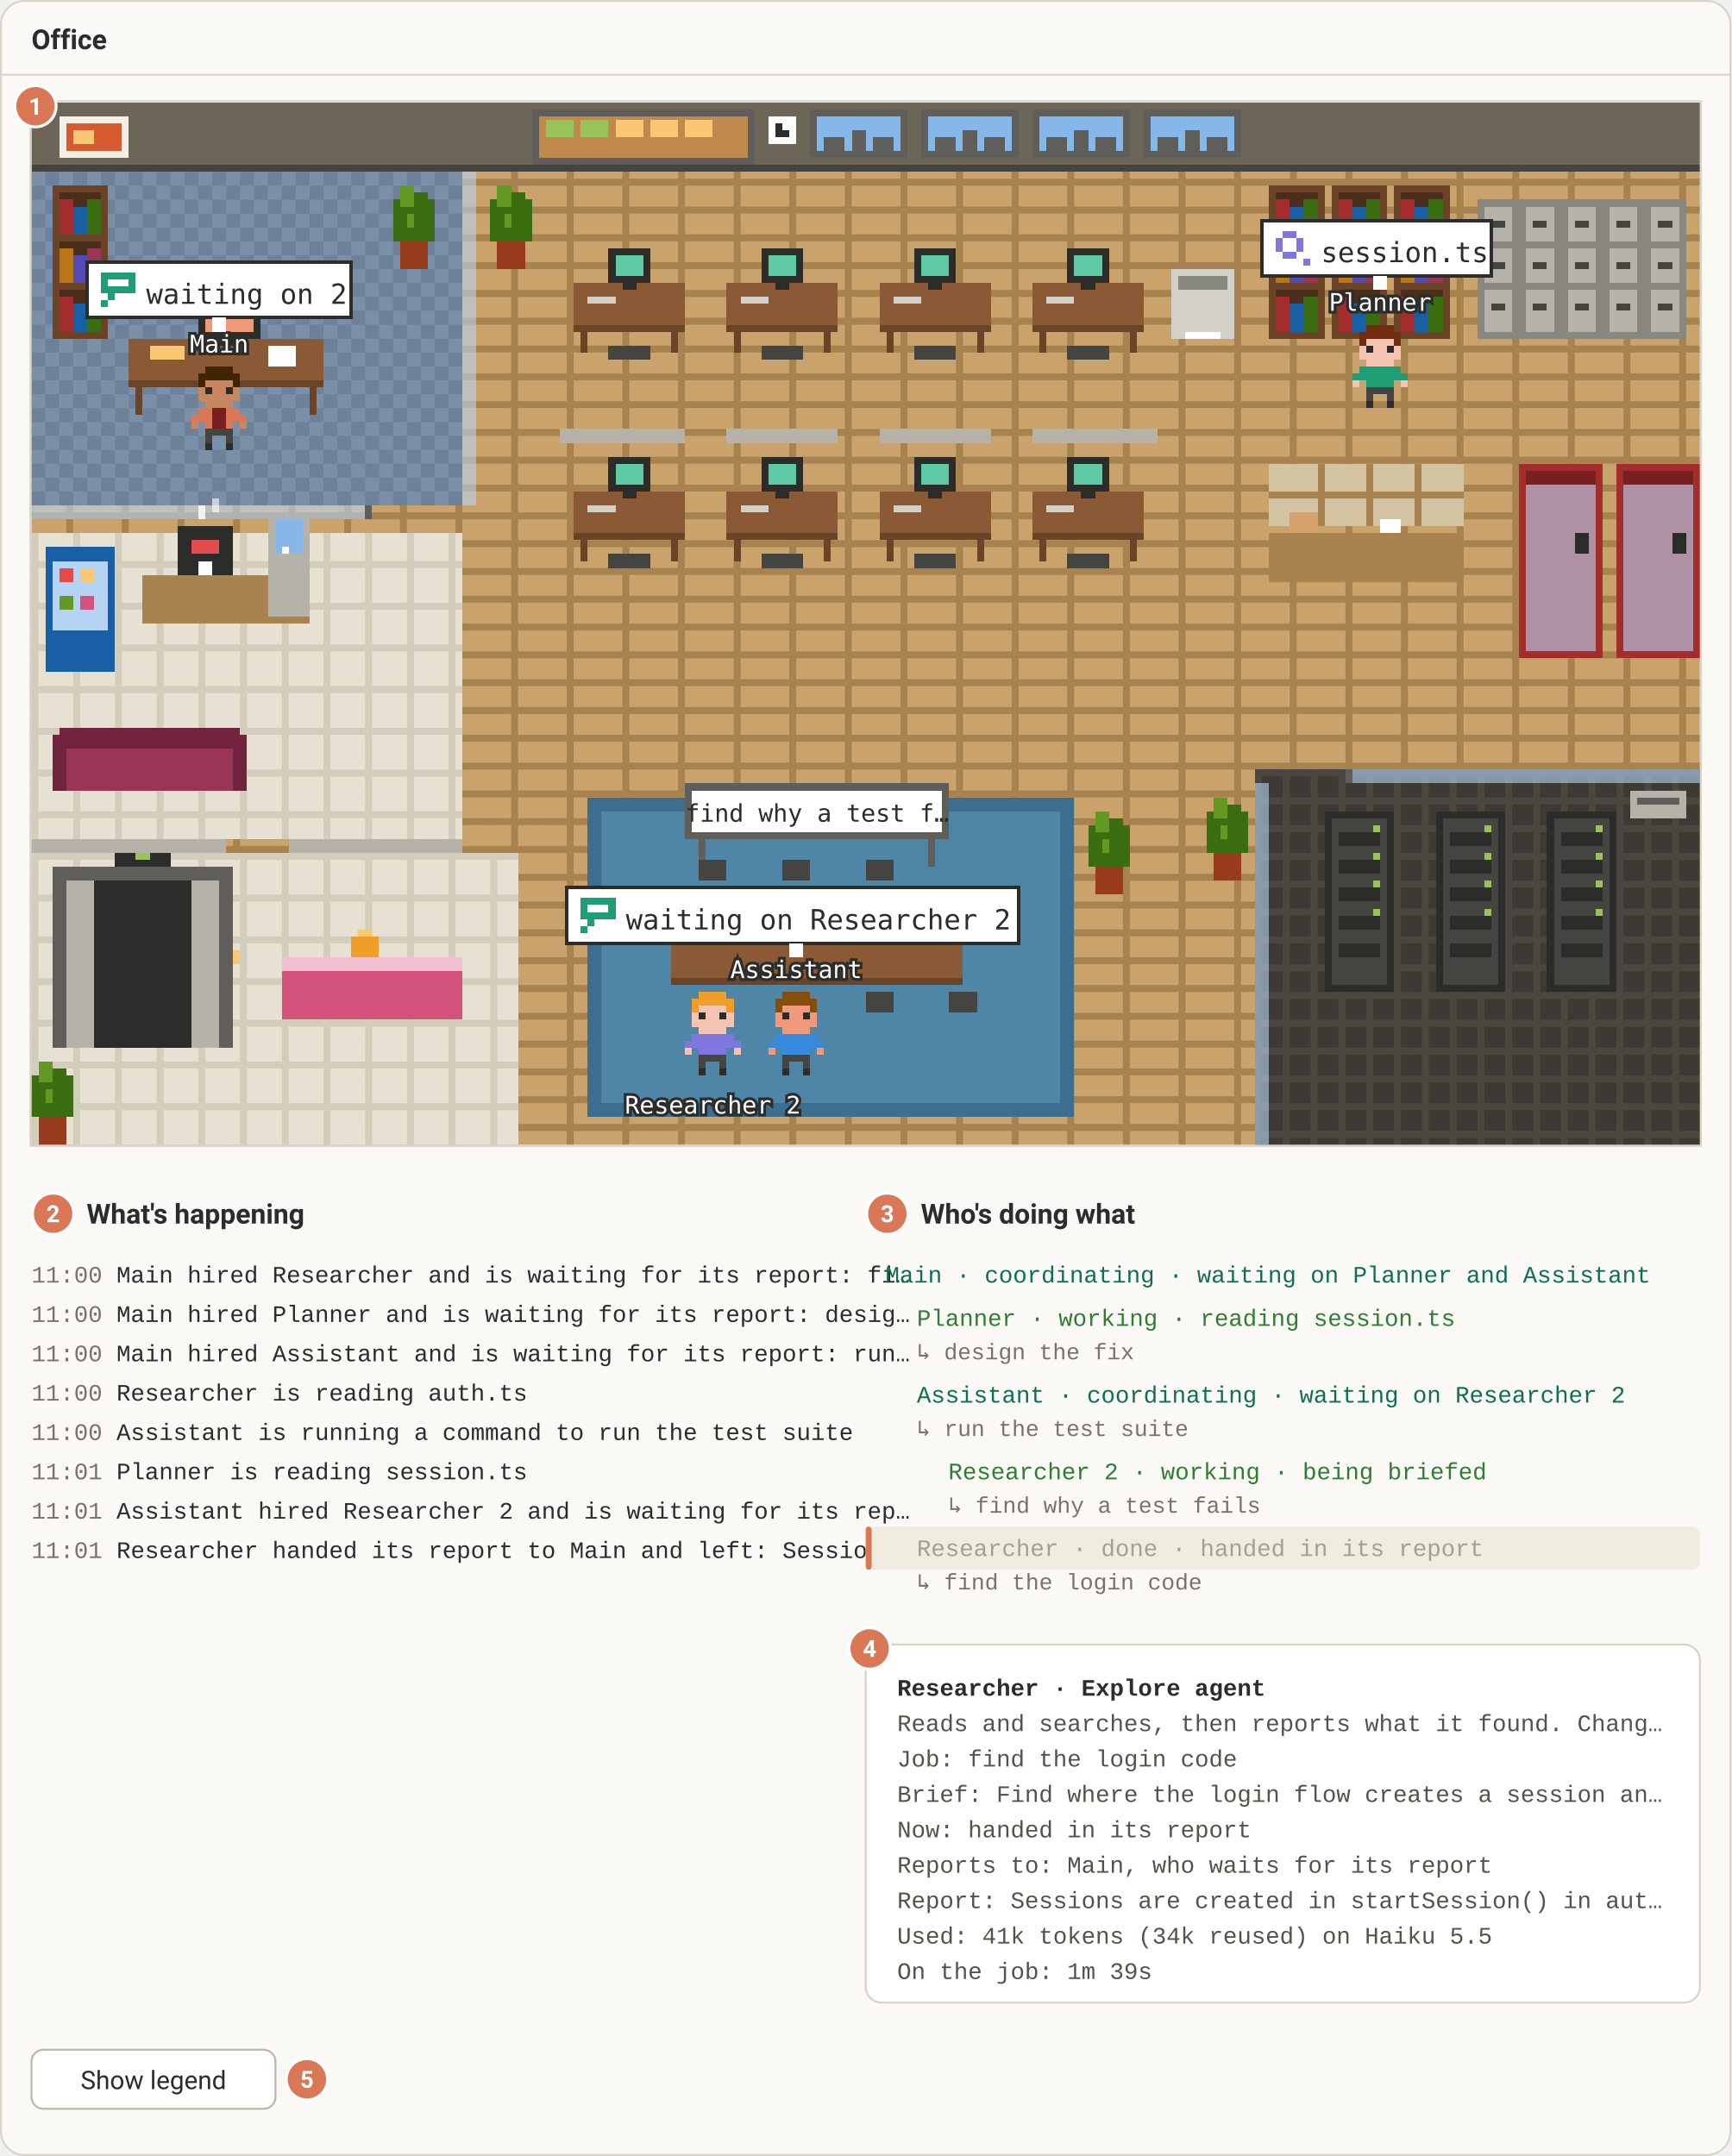
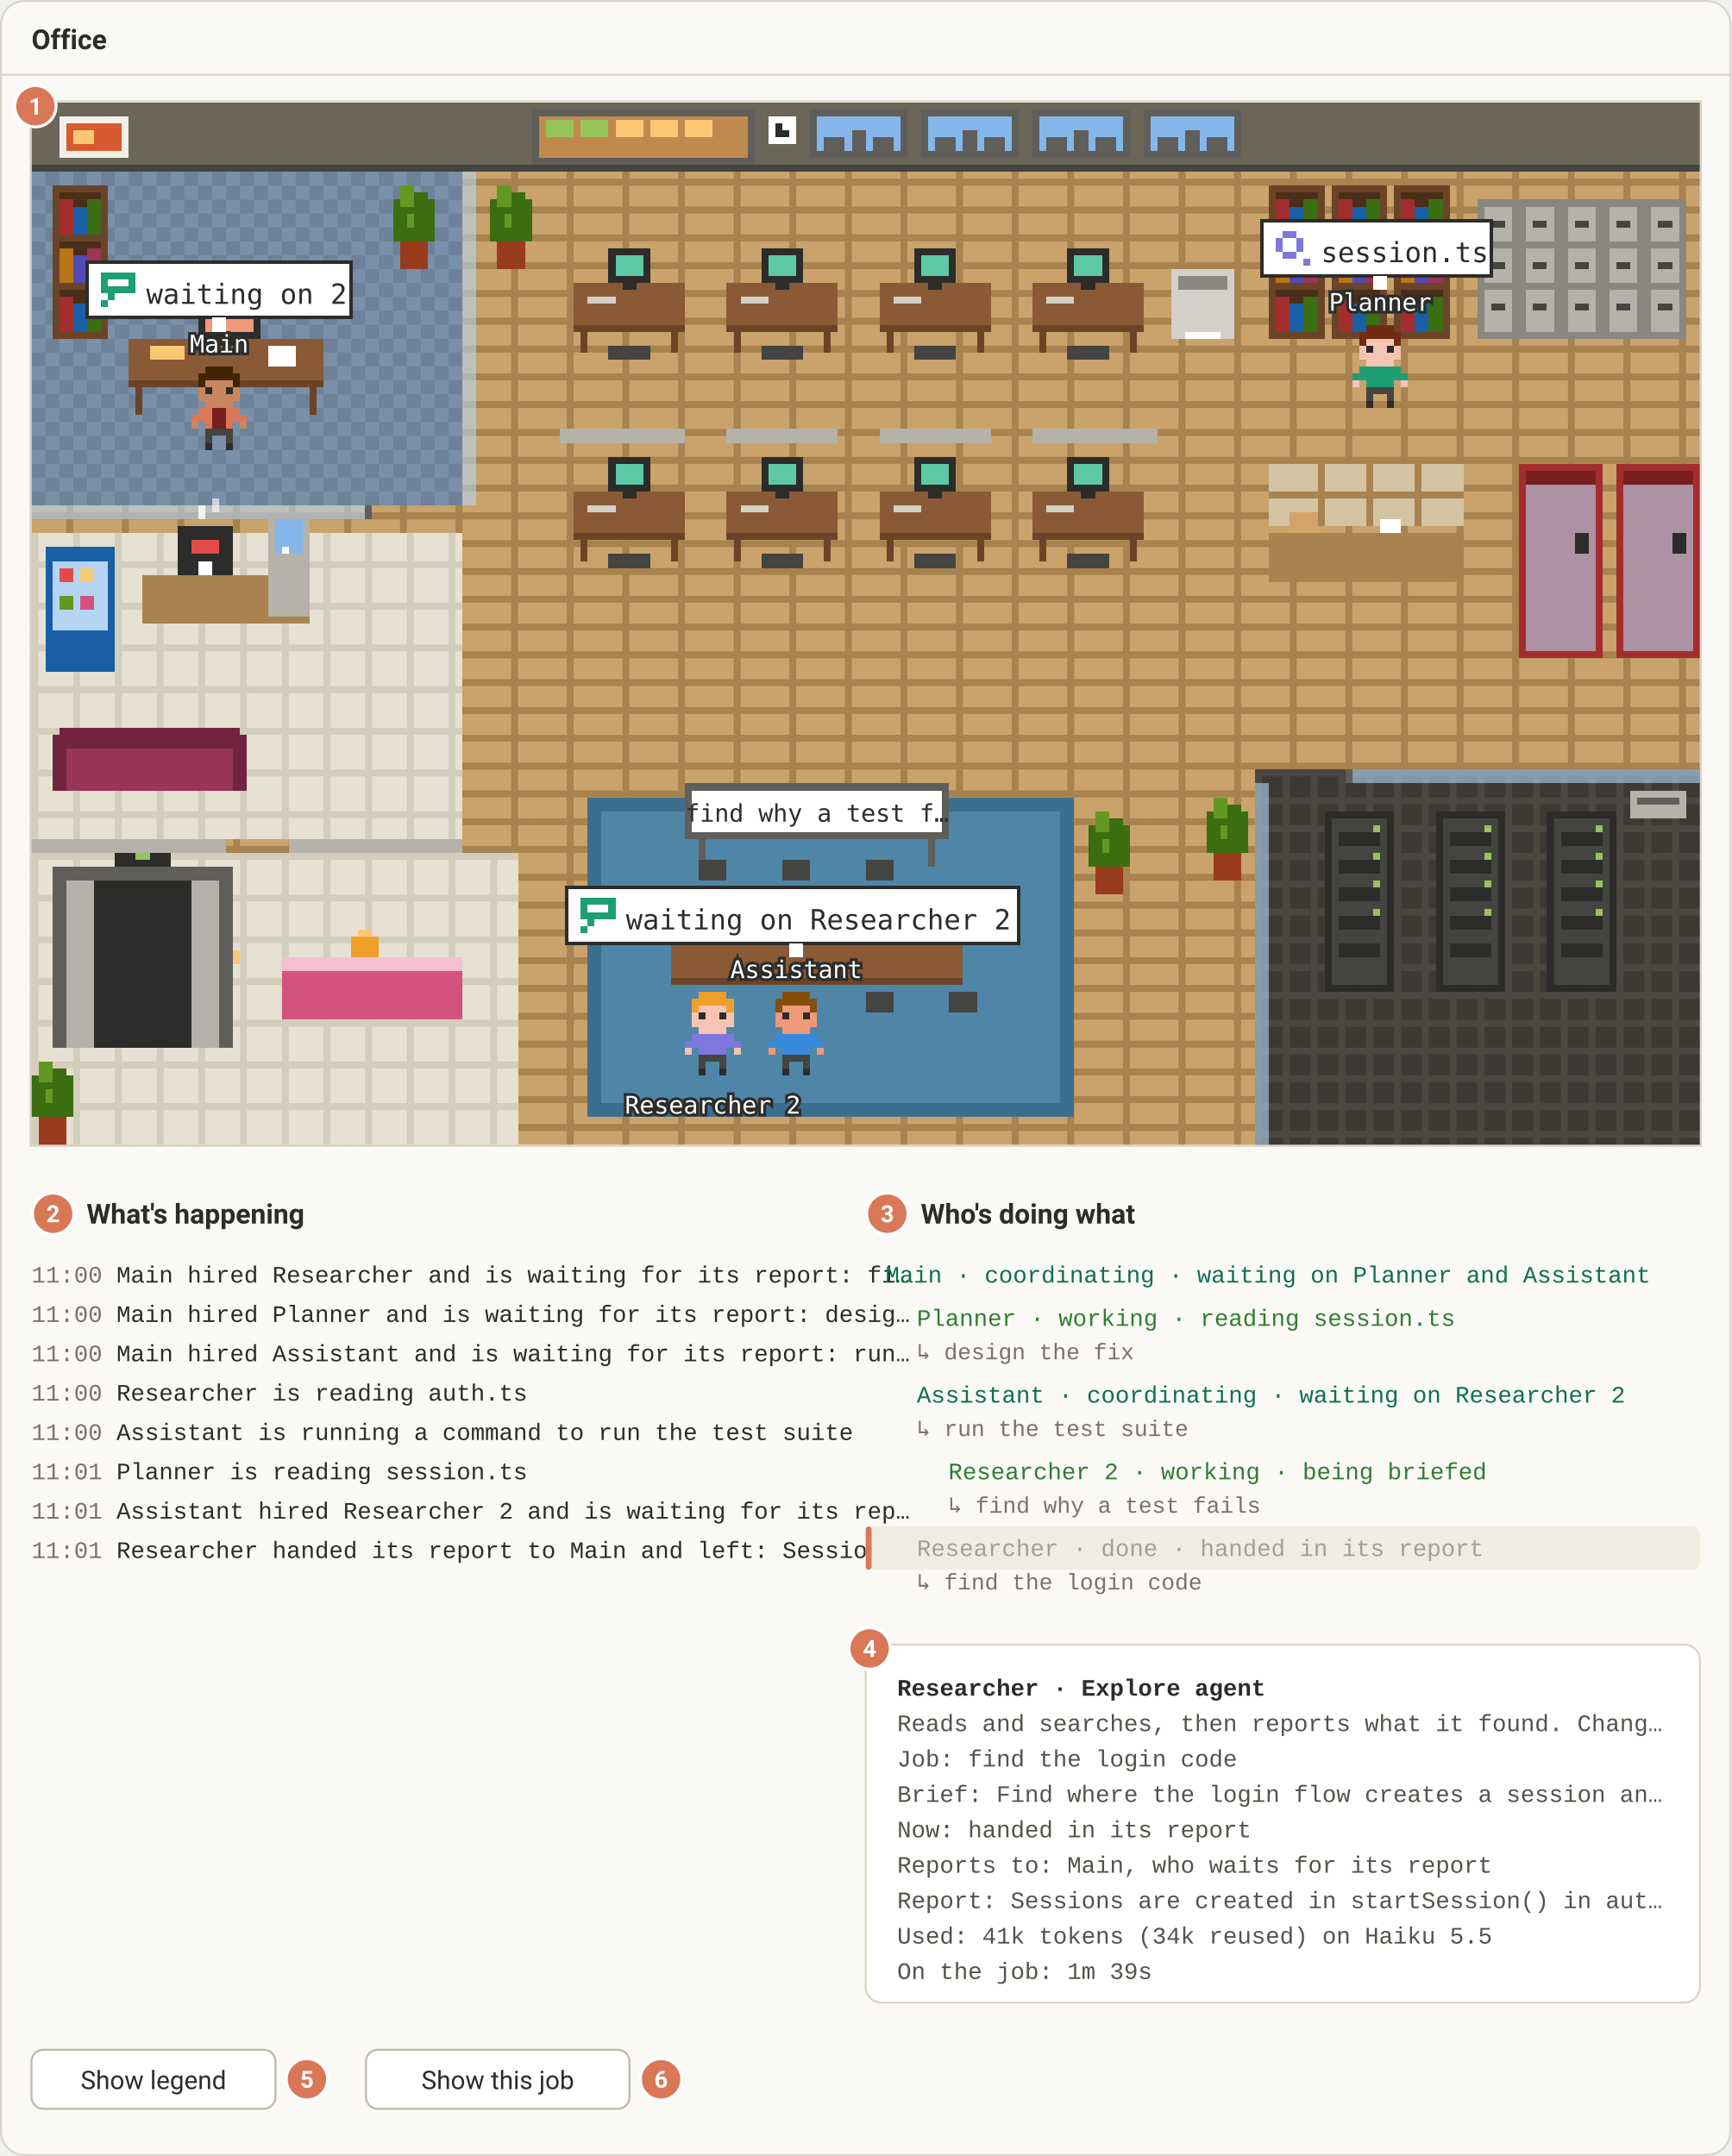
<svg xmlns="http://www.w3.org/2000/svg" viewBox="0 0 880 1096" width="880" height="1096">
  <rect x="0.5" y="0.5" width="879" height="1095" rx="12" fill="#faf9f5" stroke="#d8d4c8" />
  <g font-family="system-ui, -apple-system, 'Segoe UI', Roboto, Helvetica, Arial, sans-serif">
    <text x="16" y="25" font-size="14" font-weight="bold" fill="#2c2c2a">Office</text>
    <line x1="0" y1="38" x2="880" y2="38" stroke="#d8d4c8" />
  </g>
  <svg x="16" y="52" viewBox="0 0 240 150" width="848" height="530" shape-rendering="crispEdges" font-family="monospace">
    <defs>
      <pattern id="po-wood" width="8" height="4" patternUnits="userSpaceOnUse">
        <rect x="0" y="0" width="8" height="4" fill="#c9a36b" />
        <rect x="0" y="3" width="8" height="1" fill="#a8834f" />
        <rect x="5" y="0" width="1" height="3" fill="#a8834f" />
      </pattern>
      <pattern id="po-carpet" width="4" height="4" patternUnits="userSpaceOnUse">
        <rect x="0" y="0" width="4" height="4" fill="#7a8fa8" />
        <rect x="0" y="0" width="2" height="2" fill="#6d8199" />
        <rect x="2" y="2" width="2" height="2" fill="#6d8199" />
      </pattern>
      <pattern id="po-tile" width="6" height="6" patternUnits="userSpaceOnUse">
        <rect x="0" y="0" width="6" height="6" fill="#e6e1d3" />
        <rect x="0" y="0" width="6" height="1" fill="#d3cdbb" />
        <rect x="0" y="0" width="1" height="6" fill="#d3cdbb" />
      </pattern>
      <pattern id="po-grate" width="4" height="4" patternUnits="userSpaceOnUse">
        <rect x="0" y="0" width="4" height="4" fill="#3d3a35" />
        <rect x="0" y="0" width="4" height="1" fill="#4a4740" />
        <rect x="0" y="0" width="1" height="4" fill="#4a4740" />
      </pattern>
      <g id="po-desk">
        <rect x="0" y="0" width="16" height="6" fill="#8a5a36" />
        <rect x="0" y="6" width="16" height="1" fill="#6b4428" />
        <rect x="1" y="7" width="1" height="3" fill="#6b4428" />
        <rect x="14" y="7" width="1" height="3" fill="#6b4428" />
        <rect x="5" y="-5" width="6" height="5" fill="#2c2c2a" />
        <rect x="6" y="-4" width="4" height="3" fill="#5dcaa5" />
        <rect x="7" y="0" width="2" height="1" fill="#2c2c2a" />
        <rect x="2" y="2" width="4" height="1" fill="#d3d1c7" />
      </g>
      <g id="po-cab">
        <rect x="0" y="0" width="6" height="20" fill="#888780" />
        <rect x="1" y="1" width="4" height="5" fill="#b4b2a9" />
        <rect x="1" y="7" width="4" height="5" fill="#b4b2a9" />
        <rect x="1" y="13" width="4" height="6" fill="#b4b2a9" />
        <rect x="2" y="3" width="2" height="1" fill="#444441" />
        <rect x="2" y="9" width="2" height="1" fill="#444441" />
        <rect x="2" y="15" width="2" height="1" fill="#444441" />
      </g>
      <g id="po-shelf">
        <rect x="0" y="0" width="8" height="22" fill="#6b4428" />
        <rect x="1" y="1" width="6" height="6" fill="#4a2e1a" />
        <rect x="1" y="2" width="2" height="5" fill="#a32d2d" />
        <rect x="3" y="3" width="2" height="4" fill="#185fa5" />
        <rect x="5" y="2" width="2" height="5" fill="#3b6d11" />
        <rect x="1" y="8" width="6" height="6" fill="#4a2e1a" />
        <rect x="1" y="9" width="2" height="5" fill="#ba7517" />
        <rect x="3" y="10" width="2" height="4" fill="#534ab7" />
        <rect x="5" y="9" width="2" height="5" fill="#993556" />
        <rect x="1" y="15" width="6" height="6" fill="#4a2e1a" />
        <rect x="1" y="16" width="2" height="5" fill="#a32d2d" />
        <rect x="3" y="17" width="2" height="4" fill="#185fa5" />
        <rect x="5" y="16" width="2" height="5" fill="#3b6d11" />
      </g>
      <g id="po-rack">
        <rect x="0" y="0" width="10" height="26" fill="#2c2c2a" />
        <rect x="1" y="1" width="8" height="24" fill="#444441" />
        <rect x="2" y="3" width="6" height="2" fill="#2c2c2a" />
        <rect x="2" y="7" width="6" height="2" fill="#2c2c2a" />
        <rect x="2" y="11" width="6" height="2" fill="#2c2c2a" />
        <rect x="2" y="15" width="6" height="2" fill="#2c2c2a" />
        <rect x="2" y="19" width="6" height="2" fill="#2c2c2a" />
      </g>
      <g id="po-plant">
        <rect x="1" y="8" width="4" height="4" fill="#993c1d" />
        <rect x="0" y="2" width="6" height="6" fill="#3b6d11" />
        <rect x="1" y="0" width="2" height="3" fill="#639922" />
        <rect x="3" y="1" width="2" height="3" fill="#3b6d11" />
        <rect x="2" y="4" width="1" height="2" fill="#639922" />
      </g>
    </defs>
    <rect x="0" y="10" width="240" height="140" fill="url(#po-wood)" />
    <rect x="0" y="10" width="62" height="48" fill="url(#po-carpet)" />
    <rect x="0" y="62" width="62" height="44" fill="url(#po-tile)" />
    <rect x="0" y="108" width="70" height="42" fill="url(#po-tile)" />
    <rect x="176" y="96" width="64" height="54" fill="url(#po-grate)" />
    <rect x="0" y="0" width="240" height="9" fill="#6b6658" />
    <rect x="0" y="9" width="240" height="1" fill="#444441" />
    <rect x="112" y="1" width="14" height="7" fill="#5f5e5a" />
    <rect x="113" y="2" width="12" height="5" fill="#85b7eb" />
    <rect x="114" y="5" width="3" height="2" fill="#5f5e5a" />
    <rect x="118" y="4" width="2" height="3" fill="#5f5e5a" />
    <rect x="121" y="5" width="3" height="2" fill="#5f5e5a" />
    <rect x="128" y="1" width="14" height="7" fill="#5f5e5a" />
    <rect x="129" y="2" width="12" height="5" fill="#85b7eb" />
    <rect x="130" y="5" width="3" height="2" fill="#5f5e5a" />
    <rect x="134" y="4" width="2" height="3" fill="#5f5e5a" />
    <rect x="137" y="5" width="3" height="2" fill="#5f5e5a" />
    <rect x="144" y="1" width="14" height="7" fill="#5f5e5a" />
    <rect x="145" y="2" width="12" height="5" fill="#85b7eb" />
    <rect x="146" y="5" width="3" height="2" fill="#5f5e5a" />
    <rect x="150" y="4" width="2" height="3" fill="#5f5e5a" />
    <rect x="153" y="5" width="3" height="2" fill="#5f5e5a" />
    <rect x="160" y="1" width="14" height="7" fill="#5f5e5a" />
    <rect x="161" y="2" width="12" height="5" fill="#85b7eb" />
    <rect x="162" y="5" width="3" height="2" fill="#5f5e5a" />
    <rect x="166" y="4" width="2" height="3" fill="#5f5e5a" />
    <rect x="169" y="5" width="3" height="2" fill="#5f5e5a" />
    <g id="po-zone-taskboard">
      <rect x="72" y="1" width="32" height="8" fill="#5f5e5a" />
      <rect x="73" y="2" width="30" height="6" fill="#c08a4f" />
    </g>
    <rect x="62" y="10" width="2" height="48" fill="#b5d4f4" fill-opacity="0.6" />
    <rect x="0" y="58" width="48" height="2" fill="#b5d4f4" fill-opacity="0.6" />
    <rect x="48" y="58" width="1" height="2" fill="#5f5e5a" />
    <rect x="176" y="98" width="2" height="52" fill="#b5d4f4" fill-opacity="0.6" />
    <rect x="190" y="96" width="50" height="2" fill="#b5d4f4" fill-opacity="0.6" />
    <rect x="189" y="96" width="1" height="2" fill="#5f5e5a" />
    <rect x="0" y="106" width="28" height="2" fill="#b4b2a9" />
    <rect x="37" y="106" width="25" height="2" fill="#b4b2a9" />
    <rect x="76" y="47" width="18" height="2" fill="#b4b2a9" />
    <rect x="100" y="47" width="16" height="2" fill="#b4b2a9" />
    <rect x="122" y="47" width="16" height="2" fill="#b4b2a9" />
    <rect x="144" y="47" width="18" height="2" fill="#b4b2a9" />
    <g id="po-zone-office">
      <use href="#po-shelf" x="3" y="12" />
      <rect x="14" y="34" width="28" height="6" fill="#8a5a36" />
      <rect x="14" y="40" width="28" height="1" fill="#6b4428" />
      <rect x="15" y="41" width="1" height="4" fill="#6b4428" />
      <rect x="40" y="41" width="1" height="4" fill="#6b4428" />
      <rect x="24" y="28" width="9" height="6" fill="#2c2c2a" />
      <rect x="25" y="29" width="7" height="4" fill="#f0997b" />
      <rect x="27" y="34" width="3" height="1" fill="#2c2c2a" />
      <rect x="17" y="35" width="5" height="2" fill="#fac775" />
      <rect x="34" y="35" width="4" height="3" fill="#ffffff" />
      <use href="#po-plant" x="52" y="12" />
    </g>
    <g id="po-zone-desk">
      <use href="#po-desk" x="78" y="26" />
      <rect x="83" y="35" width="6" height="2" fill="#444441" />
      <use href="#po-desk" x="100" y="26" />
      <rect x="105" y="35" width="6" height="2" fill="#444441" />
      <use href="#po-desk" x="122" y="26" />
      <rect x="127" y="35" width="6" height="2" fill="#444441" />
      <use href="#po-desk" x="144" y="26" />
      <rect x="149" y="35" width="6" height="2" fill="#444441" />
      <use href="#po-desk" x="78" y="56" />
      <rect x="83" y="65" width="6" height="2" fill="#444441" />
      <use href="#po-desk" x="100" y="56" />
      <rect x="105" y="65" width="6" height="2" fill="#444441" />
      <use href="#po-desk" x="122" y="56" />
      <rect x="127" y="65" width="6" height="2" fill="#444441" />
      <use href="#po-desk" x="144" y="56" />
      <rect x="149" y="65" width="6" height="2" fill="#444441" />
      <rect x="164" y="24" width="9" height="10" fill="#d3d1c7" />
      <rect x="165" y="25" width="7" height="2" fill="#888780" />
      <rect x="166" y="33" width="5" height="1" fill="#ffffff" />
    </g>
    <g id="po-zone-library">
      <use href="#po-shelf" x="178" y="12" />
      <use href="#po-shelf" x="187" y="12" />
      <use href="#po-shelf" x="196" y="12" />
      <use href="#po-cab" x="208" y="14" />
      <use href="#po-cab" x="214" y="14" />
      <use href="#po-cab" x="220" y="14" />
      <use href="#po-cab" x="226" y="14" />
      <use href="#po-cab" x="232" y="14" />
    </g>
    <g id="po-zone-mailroom">
      <rect x="178" y="52" width="28" height="9" fill="#d3c3a3" />
      <rect x="185" y="52" width="1" height="9" fill="#a8834f" />
      <rect x="192" y="52" width="1" height="9" fill="#a8834f" />
      <rect x="199" y="52" width="1" height="9" fill="#a8834f" />
      <rect x="178" y="56" width="28" height="1" fill="#a8834f" />
      <rect x="178" y="62" width="28" height="6" fill="#a8834f" />
      <rect x="178" y="68" width="28" height="1" fill="#a8834f" />
      <rect x="181" y="59" width="4" height="3" fill="#d3a36b" />
      <rect x="194" y="60" width="3" height="2" fill="#ffffff" />
    </g>
    <g id="po-zone-phone">
      <rect x="214" y="52" width="12" height="28" fill="#a32d2d" />
      <rect x="215" y="55" width="10" height="24" fill="#b5d4f4" fill-opacity="0.6" />
      <rect x="215" y="53" width="10" height="2" fill="#791f1f" />
      <rect x="222" y="62" width="2" height="3" fill="#2c2c2a" />
      <rect x="228" y="52" width="12" height="28" fill="#a32d2d" />
      <rect x="229" y="55" width="10" height="24" fill="#b5d4f4" fill-opacity="0.6" />
      <rect x="229" y="53" width="10" height="2" fill="#791f1f" />
      <rect x="236" y="62" width="2" height="3" fill="#2c2c2a" />
    </g>
    <g id="po-zone-server">
      <use href="#po-rack" x="186" y="102" />
      <rect x="193" y="104" width="1" height="1" fill="#97c459">
        <animate attributeName="fill" values="#97c459;#27500a;#97c459" dur="0.50s" repeatCount="indefinite" />
      </rect>
      <rect x="193" y="108" width="1" height="1" fill="#97c459">
        <animate attributeName="fill" values="#97c459;#27500a;#97c459" dur="0.73s" repeatCount="indefinite" />
      </rect>
      <rect x="193" y="112" width="1" height="1" fill="#97c459">
        <animate attributeName="fill" values="#97c459;#27500a;#97c459" dur="0.96s" repeatCount="indefinite" />
      </rect>
      <rect x="193" y="116" width="1" height="1" fill="#97c459">
        <animate attributeName="fill" values="#97c459;#27500a;#97c459" dur="1.19s" repeatCount="indefinite" />
      </rect>
      <use href="#po-rack" x="202" y="102" />
      <rect x="209" y="104" width="1" height="1" fill="#97c459">
        <animate attributeName="fill" values="#97c459;#27500a;#97c459" dur="1.42s" repeatCount="indefinite" />
      </rect>
      <rect x="209" y="108" width="1" height="1" fill="#97c459">
        <animate attributeName="fill" values="#97c459;#27500a;#97c459" dur="0.50s" repeatCount="indefinite" />
      </rect>
      <rect x="209" y="112" width="1" height="1" fill="#97c459">
        <animate attributeName="fill" values="#97c459;#27500a;#97c459" dur="0.73s" repeatCount="indefinite" />
      </rect>
      <rect x="209" y="116" width="1" height="1" fill="#97c459">
        <animate attributeName="fill" values="#97c459;#27500a;#97c459" dur="0.96s" repeatCount="indefinite" />
      </rect>
      <use href="#po-rack" x="218" y="102" />
      <rect x="225" y="104" width="1" height="1" fill="#97c459">
        <animate attributeName="fill" values="#97c459;#27500a;#97c459" dur="1.19s" repeatCount="indefinite" />
      </rect>
      <rect x="225" y="108" width="1" height="1" fill="#97c459">
        <animate attributeName="fill" values="#97c459;#27500a;#97c459" dur="1.42s" repeatCount="indefinite" />
      </rect>
      <rect x="225" y="112" width="1" height="1" fill="#97c459">
        <animate attributeName="fill" values="#97c459;#27500a;#97c459" dur="0.50s" repeatCount="indefinite" />
      </rect>
      <rect x="225" y="116" width="1" height="1" fill="#97c459">
        <animate attributeName="fill" values="#97c459;#27500a;#97c459" dur="0.73s" repeatCount="indefinite" />
      </rect>
      <rect x="230" y="99" width="8" height="4" fill="#b4b2a9" />
      <rect x="231" y="100" width="6" height="1" fill="#5f5e5a" />
    </g>
    <g id="po-zone-meeting">
      <rect x="80" y="100" width="70" height="46" fill="#3c6e8f" />
      <rect x="82" y="102" width="66" height="42" fill="#4f86a8" />
      <rect x="94" y="98" width="38" height="8" fill="#5f5e5a" />
      <rect x="95" y="99" width="36" height="6" fill="#ffffff" />
      <rect x="96" y="106" width="1" height="4" fill="#5f5e5a" />
      <rect x="129" y="106" width="1" height="4" fill="#5f5e5a" />
      <rect x="96" y="109" width="4" height="3" fill="#444441" />
      <rect x="108" y="109" width="4" height="3" fill="#444441" />
      <rect x="120" y="109" width="4" height="3" fill="#444441" />
      <rect x="96" y="128" width="4" height="3" fill="#444441" />
      <rect x="108" y="128" width="4" height="3" fill="#444441" />
      <rect x="120" y="128" width="4" height="3" fill="#444441" />
      <rect x="132" y="128" width="4" height="3" fill="#444441" />
      <rect x="92" y="116" width="42" height="10" fill="#8a5a36" />
      <rect x="92" y="126" width="42" height="1" fill="#6b4428" />
    </g>
    <g id="po-zone-breakroom">
      <rect x="2" y="64" width="10" height="18" fill="#185fa5" />
      <rect x="3" y="66" width="8" height="10" fill="#b5d4f4" />
      <rect x="4" y="67" width="2" height="2" fill="#e24b4a" />
      <rect x="7" y="67" width="2" height="2" fill="#fac775" />
      <rect x="4" y="71" width="2" height="2" fill="#639922" />
      <rect x="7" y="71" width="2" height="2" fill="#d4537e" />
      <rect x="16" y="68" width="24" height="6" fill="#a8834f" />
      <rect x="16" y="74" width="24" height="1" fill="#a8834f" />
      <rect x="21" y="61" width="8" height="7" fill="#2c2c2a" />
      <rect x="23" y="63" width="4" height="2" fill="#e24b4a" />
      <rect x="24" y="66" width="2" height="2" fill="#ffffff" />
      <rect x="34" y="60" width="6" height="14" fill="#b4b2a9" />
      <rect x="35" y="60" width="4" height="5" fill="#85b7eb" />
      <rect x="4" y="90" width="26" height="3" fill="#72243e" />
      <rect x="4" y="93" width="26" height="6" fill="#993556" />
      <rect x="3" y="91" width="2" height="8" fill="#72243e" />
      <rect x="29" y="91" width="2" height="8" fill="#72243e" />
    </g>
    <g id="po-zone-elevator">
      <rect x="3" y="110" width="26" height="26" fill="#5f5e5a" />
      <rect x="5" y="112" width="11" height="24" fill="#b4b2a9" />
      <rect x="16" y="112" width="11" height="24" fill="#b4b2a9" />
      <rect x="15" y="112" width="2" height="24" fill="#5f5e5a" />
      <rect x="12" y="108" width="8" height="2" fill="#2c2c2a" />
      <rect x="15" y="108" width="2" height="1" fill="#97c459" />
      <rect x="29" y="122" width="1" height="2" fill="#fac775" />
    </g>
    <g id="po-zone-reception">
      <rect x="36" y="123" width="26" height="2" fill="#f4c0d1" />
      <rect x="36" y="125" width="26" height="7" fill="#d4537e" />
      <rect x="46" y="120" width="4" height="3" fill="#ef9f27" />
      <rect x="47" y="119" width="2" height="1" fill="#fac775" />
    </g>
    <g id="po-decor">
      <use href="#po-plant" x="66" y="12" />
      <use href="#po-plant" x="152" y="102" />
      <use href="#po-plant" x="169" y="100" />
      <use href="#po-plant" x="0" y="138" />
      <rect x="4" y="2" width="10" height="6" fill="#f1efe8" />
      <rect x="5" y="3" width="8" height="4" fill="#d85a30" />
      <rect x="6" y="4" width="3" height="2" fill="#fac775" />
      <rect x="106" y="2" width="4" height="4" fill="#ffffff" />
      <rect x="107" y="3" width="1" height="2" fill="#2c2c2a" />
      <rect x="108" y="4" width="1" height="1" fill="#2c2c2a" />
      <g>
        <rect x="24" y="58" width="1" height="2" fill="#ffffff" fill-opacity="0.8" />
        <rect x="26" y="57" width="1" height="2" fill="#ffffff" fill-opacity="0.6" />
        <animateTransform attributeName="transform" type="translate" values="0,1;0,-2" dur="1.2s" repeatCount="indefinite" />
        <animate attributeName="opacity" values="1;0" dur="1.2s" repeatCount="indefinite" />
      </g>
      <rect x="36" y="64" width="1" height="1" fill="#ffffff">
        <animate attributeName="y" values="64;60" dur="2s" repeatCount="indefinite" />
      </rect>
    </g>
    <text x="113" y="103.5" font-size="3.5" text-anchor="middle" fill="#2c2c2a">find why a test f…</text>
    <rect x="74" y="2.5" width="4" height="2.5" fill="#97c459" />
    <rect x="79" y="2.5" width="4" height="2.5" fill="#97c459" />
    <rect x="84" y="2.5" width="4" height="2.5" fill="#fac775" />
    <rect x="89" y="2.5" width="4" height="2.5" fill="#fac775" />
    <rect x="94" y="2.5" width="4" height="2.5" fill="#fac775" />
    <rect x="9" y="112" width="14" height="24" fill="#2c2c2a" />
    <g id="agent-plan-1" transform="translate(194,44)">
      <g>
        <g transform="translate(-4,-12)">
          <rect x="2" y="0" width="4" height="1" fill="#712b13" />
          <rect x="1" y="1" width="6" height="1" fill="#712b13" />
          <rect x="1" y="2" width="1" height="1" fill="#712b13" />
          <rect x="2" y="2" width="4" height="1" fill="#f5c4b3" />
          <rect x="6" y="2" width="1" height="1" fill="#712b13" />
          <rect x="1" y="3" width="1" height="1" fill="#f5c4b3" />
          <rect x="2" y="3" width="1" height="1" fill="#2c2c2a" />
          <rect x="3" y="3" width="2" height="1" fill="#f5c4b3" />
          <rect x="5" y="3" width="1" height="1" fill="#2c2c2a" />
          <rect x="6" y="3" width="1" height="1" fill="#f5c4b3" />
          <rect x="1" y="4" width="6" height="1" fill="#f5c4b3" />
          <rect x="2" y="5" width="4" height="1" fill="#f5c4b3" />
          <rect x="1" y="6" width="6" height="1" fill="#1d9e75" />
          <rect x="0" y="7" width="8" height="1" fill="#1d9e75" />
          <rect x="0" y="8" width="1" height="1" fill="#f5c4b3" />
          <rect x="2" y="8" width="4" height="1" fill="#1d9e75" />
          <rect x="7" y="8" width="1" height="1" fill="#f5c4b3" />
          <rect x="2" y="9" width="4" height="1" fill="#444441" />
          <rect x="2" y="10" width="1" height="1" fill="#444441" />
          <rect x="2" y="11" width="1" height="1" fill="#2c2c2a" />
          <rect x="5" y="10" width="1" height="1" fill="#444441" />
          <rect x="5" y="11" width="1" height="1" fill="#2c2c2a" />
        </g>
        <animateTransform attributeName="transform" type="translate" values="0,0;0,-0.6;0,0" dur="0.7s" repeatCount="indefinite" />
      </g>
      <text x="0" y="-14" font-size="3.5" text-anchor="middle" fill="#ffffff" stroke="#2c2c2a" stroke-width="0.8" paint-order="stroke">Planner</text>
      <g transform="translate(-17,-27)">
        <rect x="0" y="0" width="33" height="8" fill="#ffffff" stroke="#2c2c2a" stroke-width="0.5" />
        <rect x="16" y="8" width="2" height="2" fill="#ffffff" />
        <rect x="3" y="1.5" width="2" height="1" fill="#7f77dd" />
        <rect x="2" y="2.5" width="1" height="1" fill="#7f77dd" />
        <rect x="5" y="2.5" width="1" height="1" fill="#7f77dd" />
        <rect x="2" y="3.5" width="1" height="1" fill="#7f77dd" />
        <rect x="5" y="3.5" width="1" height="1" fill="#7f77dd" />
        <rect x="3" y="4.5" width="2" height="1" fill="#7f77dd" />
        <rect x="6" y="5.5" width="1" height="1" fill="#7f77dd" />
        <text x="8.5" y="6" font-size="4" fill="#2c2c2a">session.ts</text>
      </g>
    </g>
    <g id="agent-main" transform="translate(27,50)">
      <g transform="translate(-4,-12)">
        <rect x="2" y="0" width="4" height="1" fill="#412402" />
        <rect x="1" y="1" width="6" height="1" fill="#412402" />
        <rect x="1" y="2" width="1" height="1" fill="#412402" />
        <rect x="2" y="2" width="4" height="1" fill="#c8875e" />
        <rect x="6" y="2" width="1" height="1" fill="#412402" />
        <rect x="1" y="3" width="1" height="1" fill="#c8875e" />
        <rect x="2" y="3" width="1" height="1" fill="#2c2c2a" />
        <rect x="3" y="3" width="2" height="1" fill="#c8875e" />
        <rect x="5" y="3" width="1" height="1" fill="#2c2c2a" />
        <rect x="6" y="3" width="1" height="1" fill="#c8875e" />
        <rect x="1" y="4" width="6" height="1" fill="#c8875e" />
        <rect x="2" y="5" width="4" height="1" fill="#c8875e" />
        <rect x="1" y="6" width="2" height="1" fill="#d97757" />
        <rect x="3" y="6" width="2" height="1" fill="#791f1f" />
        <rect x="5" y="6" width="2" height="1" fill="#d97757" />
        <rect x="0" y="7" width="3" height="1" fill="#d97757" />
        <rect x="3" y="7" width="2" height="1" fill="#791f1f" />
        <rect x="5" y="7" width="3" height="1" fill="#d97757" />
        <rect x="0" y="8" width="1" height="1" fill="#c8875e" />
        <rect x="2" y="8" width="1" height="1" fill="#d97757" />
        <rect x="3" y="8" width="2" height="1" fill="#791f1f" />
        <rect x="5" y="8" width="1" height="1" fill="#d97757" />
        <rect x="7" y="8" width="1" height="1" fill="#c8875e" />
        <rect x="2" y="9" width="4" height="1" fill="#444441" />
        <rect x="2" y="10" width="1" height="1" fill="#444441" />
        <rect x="2" y="11" width="1" height="1" fill="#2c2c2a" />
        <rect x="5" y="10" width="1" height="1" fill="#444441" />
        <rect x="5" y="11" width="1" height="1" fill="#2c2c2a" />
      </g>
      <text x="0" y="-14" font-size="3.5" text-anchor="middle" fill="#ffffff" stroke="#2c2c2a" stroke-width="0.8" paint-order="stroke">Main</text>
      <g transform="translate(-19,-27)">
        <rect x="0" y="0" width="38" height="8" fill="#ffffff" stroke="#2c2c2a" stroke-width="0.5" />
        <rect x="18" y="8" width="2" height="2" fill="#ffffff" />
        <rect x="2" y="1.5" width="5" height="1" fill="#1d9e75" />
        <rect x="2" y="2.5" width="1" height="1" fill="#1d9e75" />
        <rect x="6" y="2.5" width="1" height="1" fill="#1d9e75" />
        <rect x="2" y="3.5" width="5" height="1" fill="#1d9e75" />
        <rect x="3" y="4.5" width="1" height="1" fill="#1d9e75" />
        <rect x="2" y="5.5" width="1" height="1" fill="#1d9e75" />
        <text x="8.5" y="6" font-size="4" fill="#2c2c2a">waiting on 2</text>
      </g>
    </g>
    <g id="agent-explore-1">
      <set attributeName="visibility" to="hidden" begin="2533ms" />
      <animateMotion dur="2533ms" fill="freeze" path="M155.99,88 L55,88 L55,62 L55,50 L36,50 L55,50 L55,62 L55,88 L32,88 L32,138 L16,138" />
      <g transform="translate(-4,-12)">
        <rect x="2" y="0" width="4" height="1" fill="#412402" />
        <rect x="1" y="1" width="6" height="1" fill="#412402" />
        <rect x="1" y="2" width="1" height="1" fill="#412402" />
        <rect x="2" y="2" width="4" height="1" fill="#f5c4b3" />
        <rect x="6" y="2" width="1" height="1" fill="#412402" />
        <rect x="1" y="3" width="1" height="1" fill="#f5c4b3" />
        <rect x="2" y="3" width="1" height="1" fill="#2c2c2a" />
        <rect x="3" y="3" width="2" height="1" fill="#f5c4b3" />
        <rect x="5" y="3" width="1" height="1" fill="#2c2c2a" />
        <rect x="6" y="3" width="1" height="1" fill="#f5c4b3" />
        <rect x="1" y="4" width="6" height="1" fill="#f5c4b3" />
        <rect x="2" y="5" width="4" height="1" fill="#f5c4b3" />
        <rect x="1" y="6" width="6" height="1" fill="#7f77dd" />
        <rect x="0" y="7" width="8" height="1" fill="#7f77dd" />
        <rect x="0" y="8" width="1" height="1" fill="#f5c4b3" />
        <rect x="2" y="8" width="4" height="1" fill="#7f77dd" />
        <rect x="7" y="8" width="1" height="1" fill="#f5c4b3" />
        <rect x="2" y="9" width="4" height="1" fill="#444441" />
        <g>
          <rect x="2" y="10" width="1" height="1" fill="#444441" />
          <rect x="2" y="11" width="1" height="1" fill="#2c2c2a" />
          <animateTransform attributeName="transform" type="translate" values="0,0;0,-1;0,0" dur="0.3s" begin="0s" repeatDur="2533ms" />
        </g>
        <g>
          <rect x="5" y="10" width="1" height="1" fill="#444441" />
          <rect x="5" y="11" width="1" height="1" fill="#2c2c2a" />
          <animateTransform attributeName="transform" type="translate" values="0,0;0,-1;0,0" dur="0.3s" begin="0.15s" repeatDur="2533ms" />
        </g>
      </g>
      <g>
        <rect x="-1" y="-5" width="2" height="1" fill="#ba7517" />
        <rect x="-1" y="-4" width="5" height="1" fill="#fac775" />
        <rect x="-1" y="-3" width="5" height="1" fill="#fac775" />
        <rect x="-1" y="-2" width="5" height="1" fill="#fac775" />
        <set attributeName="visibility" to="hidden" begin="1316ms" />
      </g>
      <text x="0" y="-14" font-size="3.5" text-anchor="middle" fill="#ffffff" stroke="#2c2c2a" stroke-width="0.8" paint-order="stroke">Researcher</text>
    </g>
    <g id="agent-tester-1" transform="translate(110,140)">
      <g transform="translate(-4,-12)">
        <rect x="2" y="0" width="4" height="1" fill="#854f0b" />
        <rect x="1" y="1" width="6" height="1" fill="#854f0b" />
        <rect x="1" y="2" width="1" height="1" fill="#854f0b" />
        <rect x="2" y="2" width="4" height="1" fill="#f0997b" />
        <rect x="6" y="2" width="1" height="1" fill="#854f0b" />
        <rect x="1" y="3" width="1" height="1" fill="#f0997b" />
        <rect x="2" y="3" width="1" height="1" fill="#2c2c2a" />
        <rect x="3" y="3" width="2" height="1" fill="#f0997b" />
        <rect x="5" y="3" width="1" height="1" fill="#2c2c2a" />
        <rect x="6" y="3" width="1" height="1" fill="#f0997b" />
        <rect x="1" y="4" width="6" height="1" fill="#f0997b" />
        <rect x="2" y="5" width="4" height="1" fill="#f0997b" />
        <rect x="1" y="6" width="6" height="1" fill="#378add" />
        <rect x="0" y="7" width="8" height="1" fill="#378add" />
        <rect x="0" y="8" width="1" height="1" fill="#f0997b" />
        <rect x="2" y="8" width="4" height="1" fill="#378add" />
        <rect x="7" y="8" width="1" height="1" fill="#f0997b" />
        <rect x="2" y="9" width="4" height="1" fill="#444441" />
        <rect x="2" y="10" width="1" height="1" fill="#444441" />
        <rect x="2" y="11" width="1" height="1" fill="#2c2c2a" />
        <rect x="5" y="10" width="1" height="1" fill="#444441" />
        <rect x="5" y="11" width="1" height="1" fill="#2c2c2a" />
      </g>
      <text x="0" y="-14" font-size="3.5" text-anchor="middle" fill="#ffffff" stroke="#2c2c2a" stroke-width="0.8" paint-order="stroke">Assistant</text>
      <g transform="translate(-33,-27)">
        <rect x="0" y="0" width="65" height="8" fill="#ffffff" stroke="#2c2c2a" stroke-width="0.5" />
        <rect x="32" y="8" width="2" height="2" fill="#ffffff" />
        <rect x="2" y="1.5" width="5" height="1" fill="#1d9e75" />
        <rect x="2" y="2.5" width="1" height="1" fill="#1d9e75" />
        <rect x="6" y="2.5" width="1" height="1" fill="#1d9e75" />
        <rect x="2" y="3.5" width="5" height="1" fill="#1d9e75" />
        <rect x="3" y="4.5" width="1" height="1" fill="#1d9e75" />
        <rect x="2" y="5.5" width="1" height="1" fill="#1d9e75" />
        <text x="8.5" y="6" font-size="4" fill="#2c2c2a">waiting on Researcher 2</text>
      </g>
    </g>
    <g id="agent-digger-1" transform="translate(98,140)">
      <g transform="translate(-4,-12)">
        <rect x="2" y="0" width="4" height="1" fill="#ef9f27" />
        <rect x="1" y="1" width="6" height="1" fill="#ef9f27" />
        <rect x="1" y="2" width="1" height="1" fill="#ef9f27" />
        <rect x="2" y="2" width="4" height="1" fill="#f5c4b3" />
        <rect x="6" y="2" width="1" height="1" fill="#ef9f27" />
        <rect x="1" y="3" width="1" height="1" fill="#f5c4b3" />
        <rect x="2" y="3" width="1" height="1" fill="#2c2c2a" />
        <rect x="3" y="3" width="2" height="1" fill="#f5c4b3" />
        <rect x="5" y="3" width="1" height="1" fill="#2c2c2a" />
        <rect x="6" y="3" width="1" height="1" fill="#f5c4b3" />
        <rect x="1" y="4" width="6" height="1" fill="#f5c4b3" />
        <rect x="2" y="5" width="4" height="1" fill="#f5c4b3" />
        <rect x="1" y="6" width="6" height="1" fill="#7f77dd" />
        <rect x="0" y="7" width="8" height="1" fill="#7f77dd" />
        <rect x="0" y="8" width="1" height="1" fill="#f5c4b3" />
        <rect x="2" y="8" width="4" height="1" fill="#7f77dd" />
        <rect x="7" y="8" width="1" height="1" fill="#f5c4b3" />
        <rect x="2" y="9" width="4" height="1" fill="#444441" />
        <rect x="2" y="10" width="1" height="1" fill="#444441" />
        <rect x="2" y="11" width="1" height="1" fill="#2c2c2a" />
        <rect x="5" y="10" width="1" height="1" fill="#444441" />
        <rect x="5" y="11" width="1" height="1" fill="#2c2c2a" />
      </g>
      <text x="0" y="5.5" font-size="3.5" text-anchor="middle" fill="#ffffff" stroke="#2c2c2a" stroke-width="0.8" paint-order="stroke">Researcher 2</text>
    </g>
  </svg>
  <rect x="15.5" y="51.5" width="849" height="531" fill="none" stroke="#d8d4c8" />
  <g>
    <circle cx="18" cy="54" r="10.5" fill="#d97757" stroke="#ffffff" stroke-width="1.5" />
    <text x="18" y="58.3" font-family="system-ui, -apple-system, 'Segoe UI', Roboto, Helvetica, Arial, sans-serif" font-size="12" font-weight="bold" text-anchor="middle" fill="#ffffff">1</text>
  </g>
  <g font-family="system-ui, -apple-system, 'Segoe UI', Roboto, Helvetica, Arial, sans-serif">
    <text x="44" y="622" font-size="14" font-weight="bold" fill="#2c2c2a">What's happening</text>
  </g>
  <g>
    <circle cx="27" cy="617" r="10.5" fill="#d97757" stroke="#ffffff" stroke-width="1.5" />
    <text x="27" y="621.3" font-family="system-ui, -apple-system, 'Segoe UI', Roboto, Helvetica, Arial, sans-serif" font-size="12" font-weight="bold" text-anchor="middle" fill="#ffffff">2</text>
  </g>
  <g font-family="ui-monospace, SFMono-Regular, Menlo, Consolas, 'Liberation Mono', monospace" font-size="12">
    <text x="16" y="652" fill="#2c2c2a">
      <tspan fill="#77736a">11:00</tspan> Main hired Researcher and is waiting for its report: fi…</text>
    <text x="16" y="672" fill="#2c2c2a">
      <tspan fill="#77736a">11:00</tspan> Main hired Planner and is waiting for its report: desig…</text>
    <text x="16" y="692" fill="#2c2c2a">
      <tspan fill="#77736a">11:00</tspan> Main hired Assistant and is waiting for its report: run…</text>
    <text x="16" y="712" fill="#2c2c2a">
      <tspan fill="#77736a">11:00</tspan> Researcher is reading auth.ts</text>
    <text x="16" y="732" fill="#2c2c2a">
      <tspan fill="#77736a">11:00</tspan> Assistant is running a command to run the test suite</text>
    <text x="16" y="752" fill="#2c2c2a">
      <tspan fill="#77736a">11:01</tspan> Planner is reading session.ts</text>
    <text x="16" y="772" fill="#2c2c2a">
      <tspan fill="#77736a">11:01</tspan> Assistant hired Researcher 2 and is waiting for its rep…</text>
    <text x="16" y="792" fill="#2c2c2a">
      <tspan fill="#77736a">11:01</tspan> Researcher handed its report to Main and left: Sessions…</text>
  </g>
  <g font-family="system-ui, -apple-system, 'Segoe UI', Roboto, Helvetica, Arial, sans-serif">
    <text x="468" y="622" font-size="14" font-weight="bold" fill="#2c2c2a">Who's doing what</text>
  </g>
  <g>
    <circle cx="451" cy="617" r="10.5" fill="#d97757" stroke="#ffffff" stroke-width="1.5" />
    <text x="451" y="621.3" font-family="system-ui, -apple-system, 'Segoe UI', Roboto, Helvetica, Arial, sans-serif" font-size="12" font-weight="bold" text-anchor="middle" fill="#ffffff">3</text>
  </g>
  <g font-family="ui-monospace, SFMono-Regular, Menlo, Consolas, 'Liberation Mono', monospace" font-size="12">
    <text x="450" y="652" fill="#0f6e56">Main · coordinating · waiting on Planner and Assistant</text>
  </g>
  <g font-family="ui-monospace, SFMono-Regular, Menlo, Consolas, 'Liberation Mono', monospace" font-size="12">
    <text x="466" y="674" fill="#2f7d32">Planner · working · reading session.ts</text>
  </g>
  <g font-family="ui-monospace, SFMono-Regular, Menlo, Consolas, 'Liberation Mono', monospace" font-size="11.5">
    <text x="466" y="691" fill="#77736a">↳ design the fix</text>
  </g>
  <g font-family="ui-monospace, SFMono-Regular, Menlo, Consolas, 'Liberation Mono', monospace" font-size="12">
    <text x="466" y="713" fill="#0f6e56">Assistant · coordinating · waiting on Researcher 2</text>
  </g>
  <g font-family="ui-monospace, SFMono-Regular, Menlo, Consolas, 'Liberation Mono', monospace" font-size="11.5">
    <text x="466" y="730" fill="#77736a">↳ run the test suite</text>
  </g>
  <g font-family="ui-monospace, SFMono-Regular, Menlo, Consolas, 'Liberation Mono', monospace" font-size="12">
    <text x="482" y="752" fill="#2f7d32">Researcher 2 · working · being briefed</text>
  </g>
  <g font-family="ui-monospace, SFMono-Regular, Menlo, Consolas, 'Liberation Mono', monospace" font-size="11.5">
    <text x="482" y="769" fill="#77736a">↳ find why a test fails</text>
  </g>
  <rect x="440" y="776" width="424" height="22" rx="4" fill="#f1ece0" />
  <rect x="440" y="776" width="3" height="22" rx="1.5" fill="#d97757" />
  <g font-family="ui-monospace, SFMono-Regular, Menlo, Consolas, 'Liberation Mono', monospace" font-size="12">
    <text x="466" y="791" fill="#a39f93">Researcher · done · handed in its report</text>
  </g>
  <g font-family="ui-monospace, SFMono-Regular, Menlo, Consolas, 'Liberation Mono', monospace" font-size="11.5">
    <text x="466" y="808" fill="#77736a">↳ find the login code</text>
  </g>
  <rect x="440" y="836" width="424" height="182" rx="8" fill="#ffffff" stroke="#d8d4c8" />
  <g font-family="ui-monospace, SFMono-Regular, Menlo, Consolas, 'Liberation Mono', monospace" font-size="12">
    <text x="456" y="862" font-weight="bold" fill="#2c2c2a">Researcher · Explore agent</text>
    <text x="456" y="880" fill="#55524a">Reads and searches, then reports what it found. Chang…</text>
    <text x="456" y="898" fill="#55524a">Job: find the login code</text>
    <text x="456" y="916" fill="#55524a">Brief: Find where the login flow creates a session an…</text>
    <text x="456" y="934" fill="#55524a">Now: handed in its report</text>
    <text x="456" y="952" fill="#55524a">Reports to: Main, who waits for its report</text>
    <text x="456" y="970" fill="#55524a">Report: Sessions are created in startSession() in aut…</text>
    <text x="456" y="988" fill="#55524a">Used: 41k tokens (34k reused) on Haiku 5.5</text>
    <text x="456" y="1006" fill="#55524a">On the job: 1m 39s</text>
  </g>
  <g>
    <circle cx="442" cy="838" r="10.5" fill="#d97757" stroke="#ffffff" stroke-width="1.5" />
    <text x="442" y="842.3" font-family="system-ui, -apple-system, 'Segoe UI', Roboto, Helvetica, Arial, sans-serif" font-size="12" font-weight="bold" text-anchor="middle" fill="#ffffff">4</text>
  </g>
  <rect x="16" y="1042" width="124" height="30" rx="6" fill="#ffffff" stroke="#bdb8aa" />
  <g font-family="system-ui, -apple-system, 'Segoe UI', Roboto, Helvetica, Arial, sans-serif">
    <text x="78" y="1062" font-size="13" text-anchor="middle" fill="#2c2c2a">Show legend</text>
  </g>
  <g>
    <circle cx="156" cy="1057" r="10.5" fill="#d97757" stroke="#ffffff" stroke-width="1.5" />
    <text x="156" y="1061.3" font-family="system-ui, -apple-system, 'Segoe UI', Roboto, Helvetica, Arial, sans-serif" font-size="12" font-weight="bold" text-anchor="middle" fill="#ffffff">5</text>
  </g>
+   <rect x="186" y="1042" width="134" height="30" rx="6" fill="#ffffff" stroke="#bdb8aa" />
+   <g font-family="system-ui, -apple-system, 'Segoe UI', Roboto, Helvetica, Arial, sans-serif">
+     <text x="253" y="1062" font-size="13" text-anchor="middle" fill="#2c2c2a">Show this job</text>
+   </g>
+   <g>
+     <circle cx="336" cy="1057" r="10.5" fill="#d97757" stroke="#ffffff" stroke-width="1.5" />
+     <text x="336" y="1061.3" font-family="system-ui, -apple-system, 'Segoe UI', Roboto, Helvetica, Arial, sans-serif" font-size="12" font-weight="bold" text-anchor="middle" fill="#ffffff">6</text>
+   </g>
</svg>
